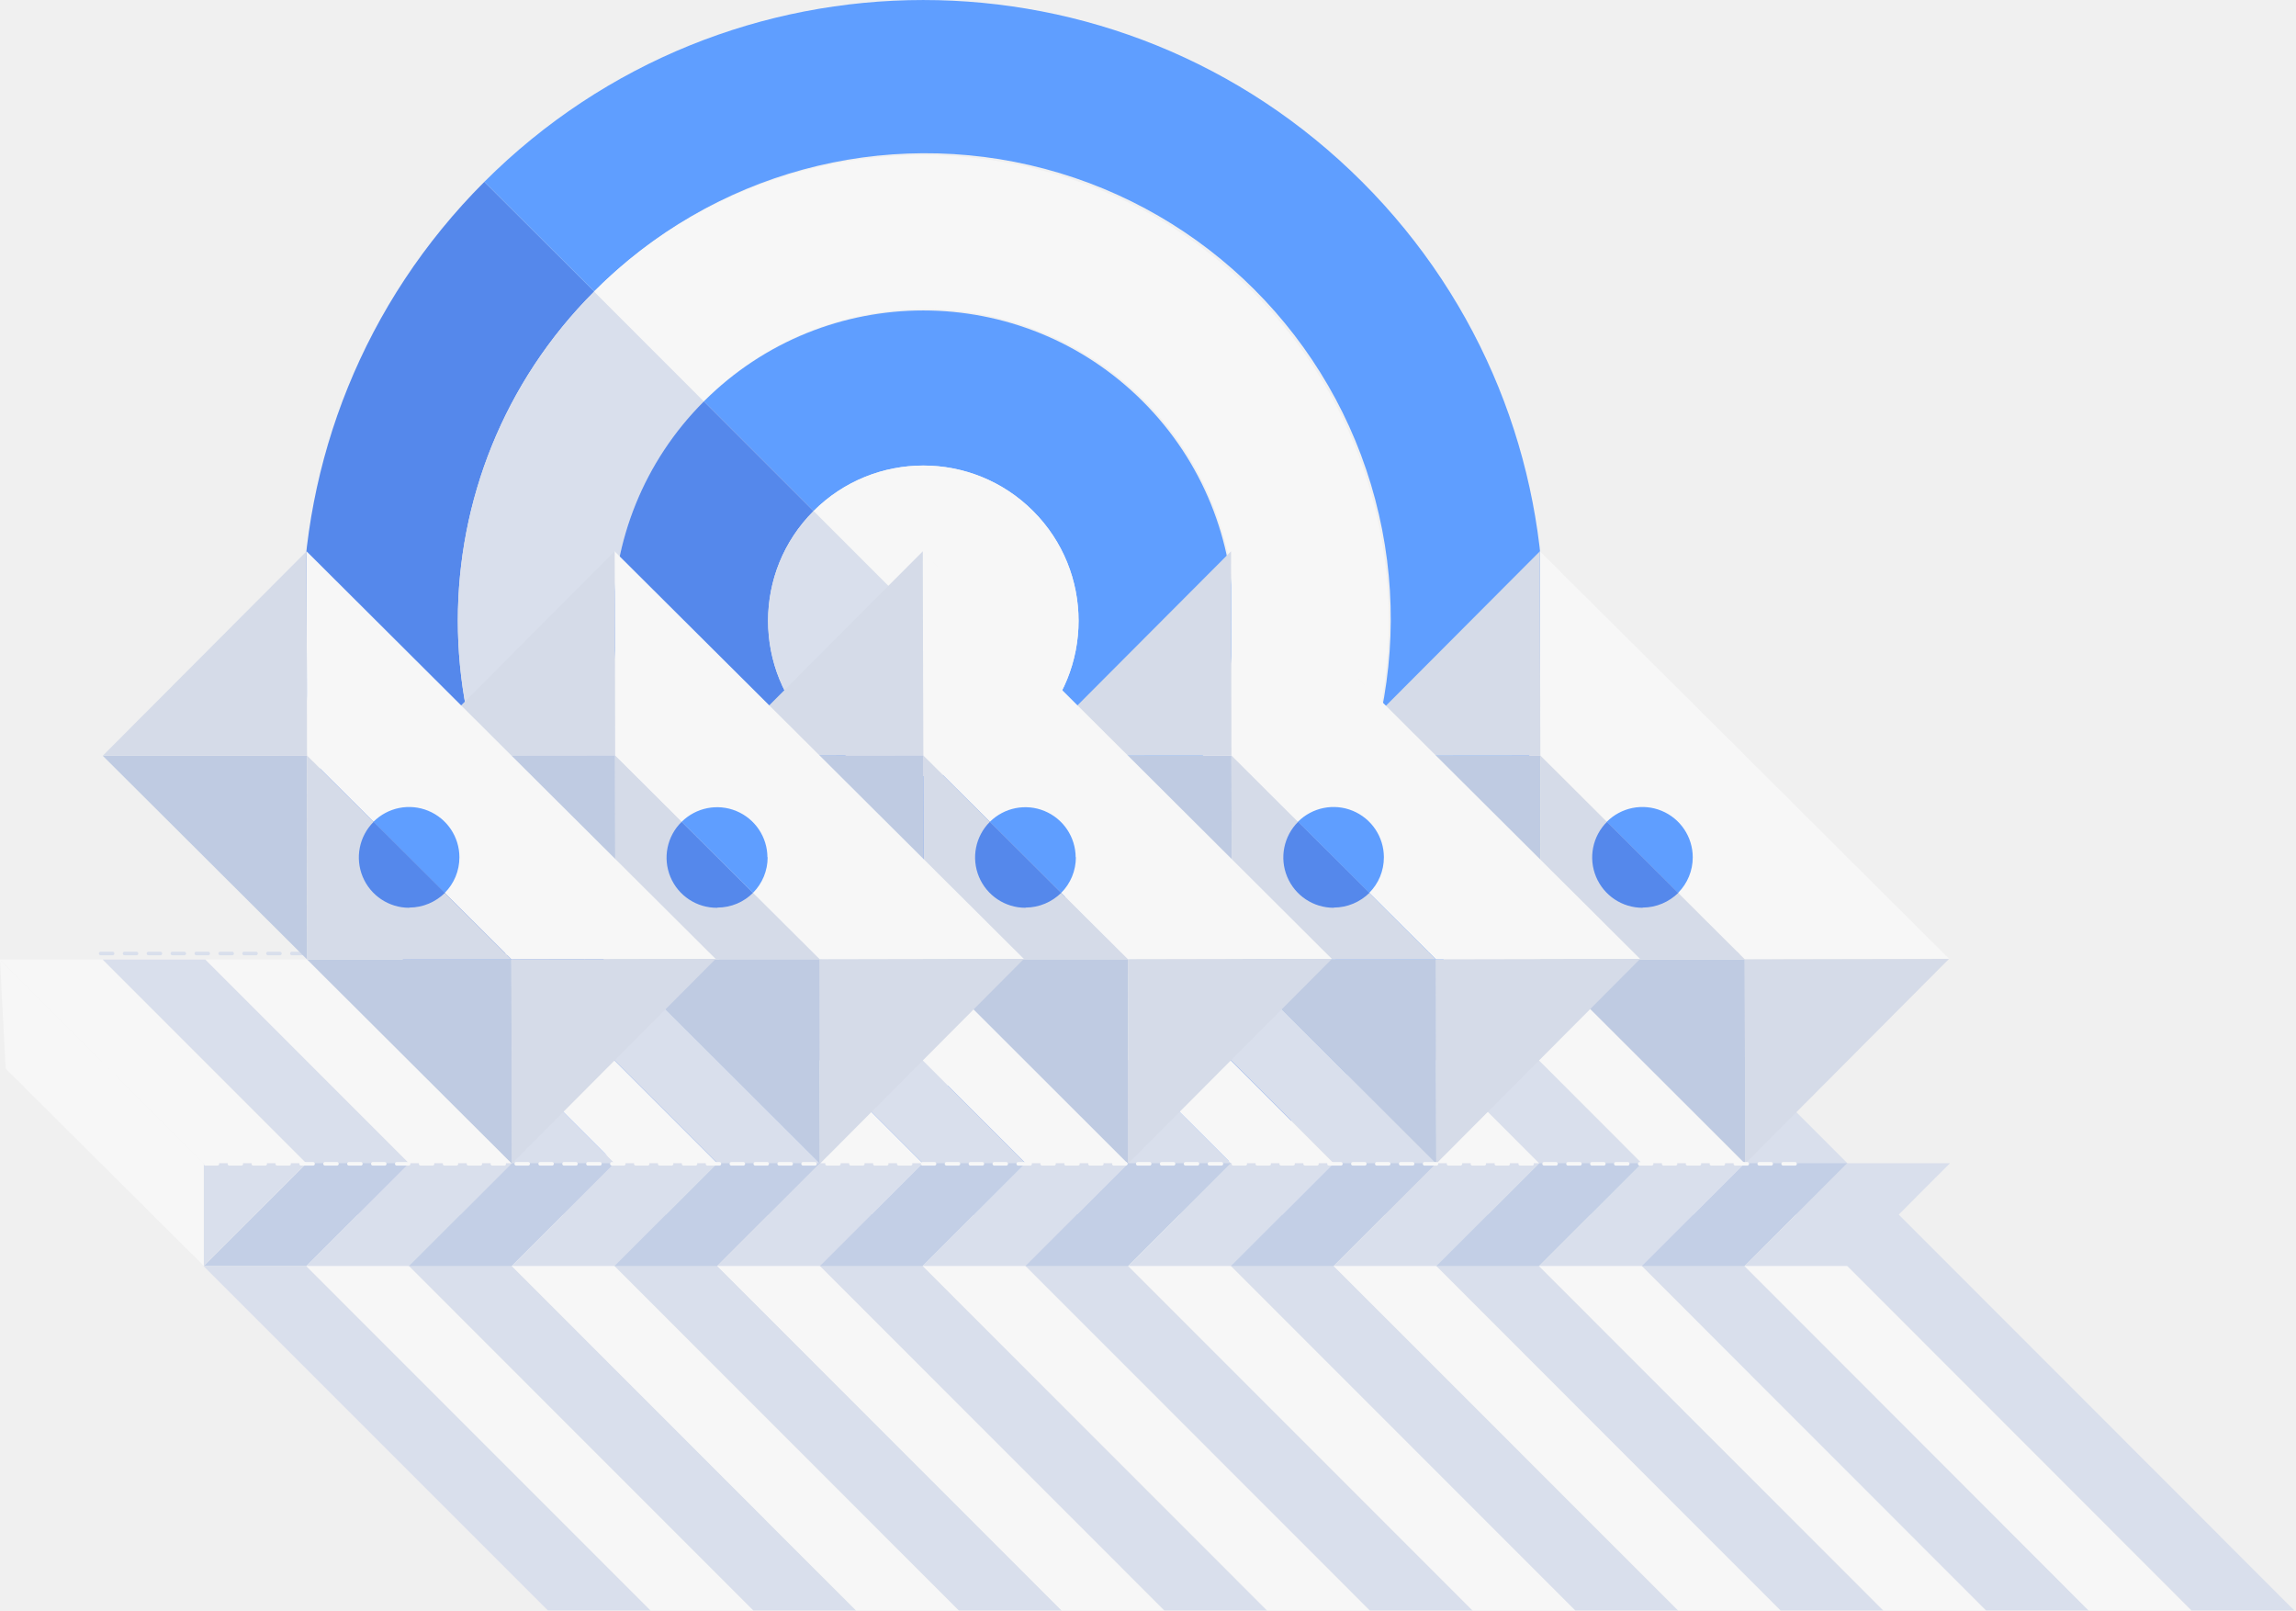
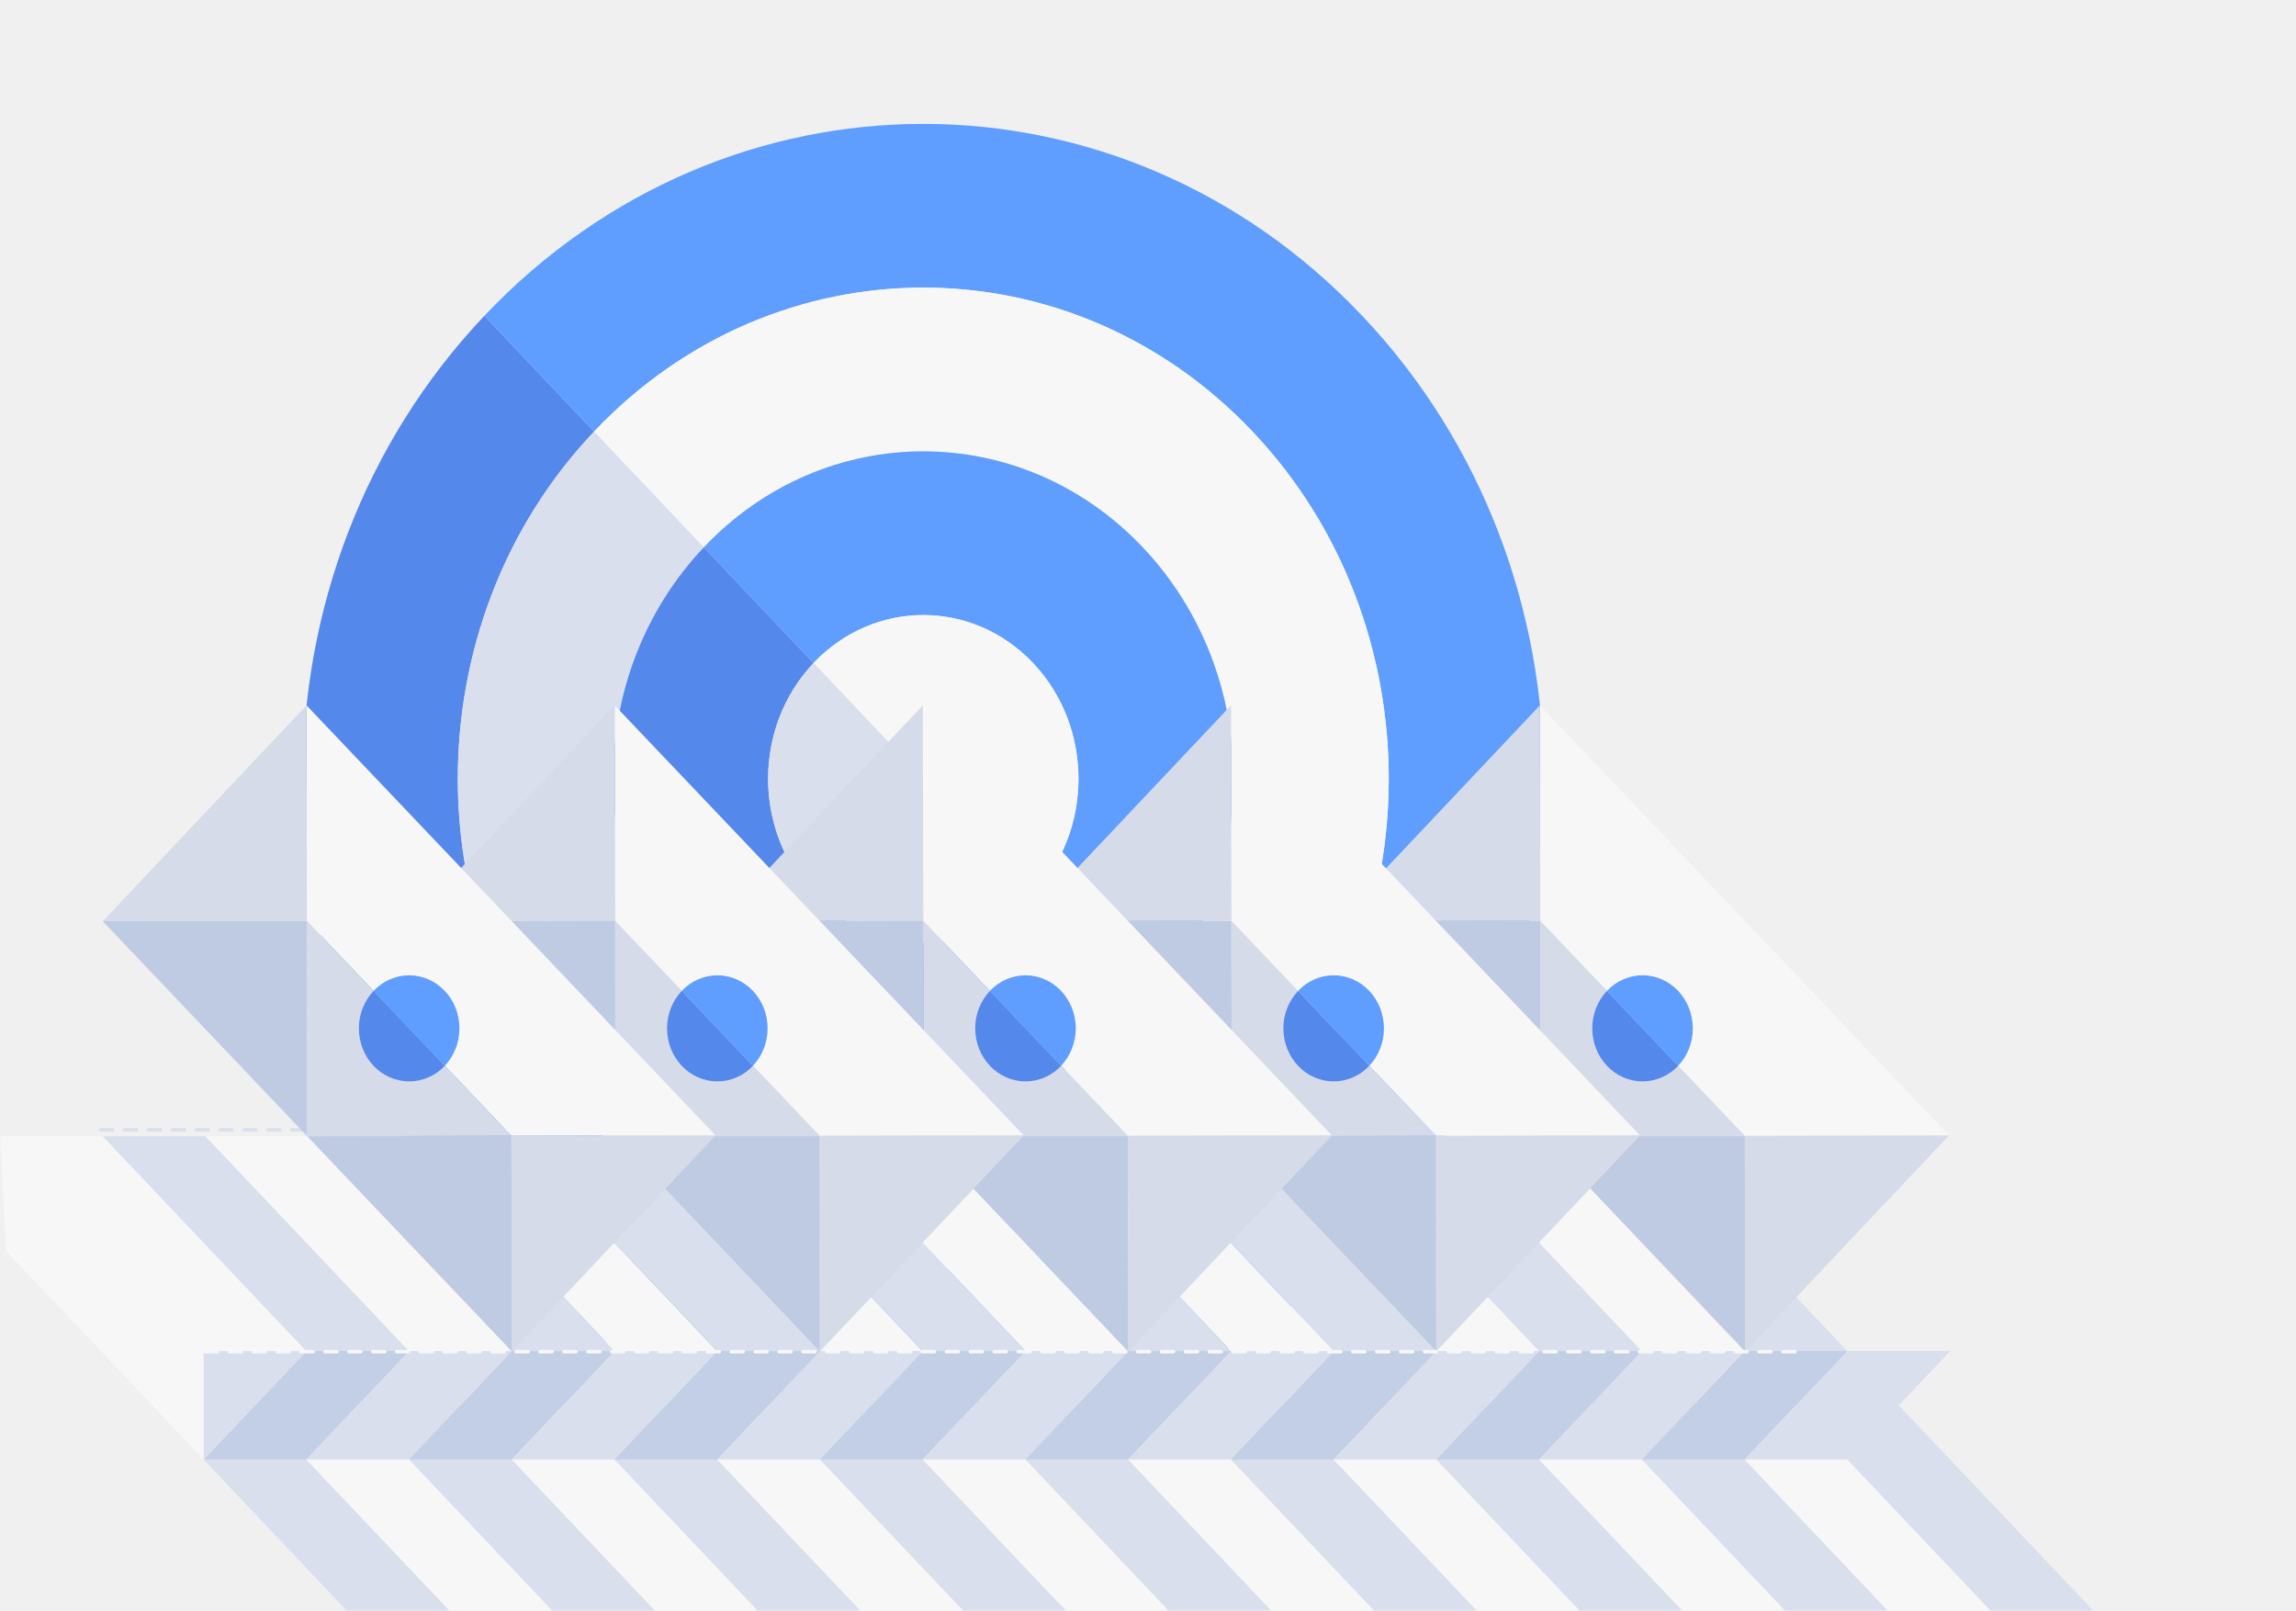
<svg xmlns="http://www.w3.org/2000/svg" fill="none" viewBox="0 0 1095 768">
-   <path fill="#5588EB" d="M283.4 139L231 86.7a296 296 0 000 418.7l52.4-52.4a222 222 0 010-314z" />
-   <path fill="#5F9EFF" d="M649.6 86.7a296 296 0 00-418.6 0l52.4 52.3a222 222 0 11313.9 314l52.3 52.4a296 296 0 000-418.7z" />
-   <path fill="#5588EB" d="M283.4 453L231 505.4a296 296 0 00418.6 0L597.3 453a222 222 0 01-314 0z" />
-   <path fill="#D9DFEC" d="M335.7 400.7L283.4 453a222 222 0 00313.9 0L545 400.7a148 148 0 01-209.3 0z" />
-   <path fill="#D9DFEC" d="M335.7 191.4L283.4 139a222 222 0 000 314l52.3-52.3a148 148 0 010-209.3z" />
-   <path fill="#F7F7F7" d="M597.3 139a222 222 0 00-314 0l52.4 52.4A148 148 0 11545 400.7l52.3 52.3a222 222 0 000-314z" />
-   <path fill="#5588EB" d="M388 348.4l-52.3 52.3a148 148 0 00209.3 0l-52.3-52.3a74 74 0 01-104.7 0z" />
-   <path fill="#5F9EFF" d="M545 191.4a148 148 0 00-209.3 0l52.3 52.3a74 74 0 11104.7 104.7l52.3 52.3a148 148 0 000-209.3z" />
-   <path fill="#5588EB" d="M335.7 400.7l52.3-52.3a74 74 0 010-104.7l-52.3-52.3a148 148 0 000 209.3z" />
-   <path fill="#F7F7F7" d="M492.7 243.7a74 74 0 00-104.7 0l52.3 52.3 52.4 52.4a74 74 0 000-104.7z" />
-   <path fill="#D9DFEC" d="M388 243.7a74 74 0 000 104.7l52.3-52.4-52.3-52.3zM492.7 348.4L440.3 296 388 348.4a74 74 0 00104.7 0zM146.1 603.8h-49L261.3 768h49L146.1 603.8z" />
-   <path fill="#F7F7F7" d="M49 457.6H0L310.3 768h49L49 457.6z" />
-   <path fill="#D9DFEC" d="M408.3 768L98 457.6H49L359.3 768h49z" />
-   <path fill="#F7F7F7" d="M457.3 768L147 457.6H98L408.3 768h49z" />
-   <path fill="#D9DFEC" d="M506.3 768L196 457.6h-49L457.3 768h49z" />
-   <path fill="#F7F7F7" d="M555.3 768L245 457.6h-49L506.3 768h49z" />
-   <path fill="#D9DFEC" d="M604.3 768L294 457.6h-49L555.3 768h49z" />
-   <path fill="#F7F7F7" d="M653.3 768L343 457.6h-49L604.3 768h49zM294 457.6L604.3 768 294 457.6z" />
-   <path fill="#D9DFEC" d="M702.3 768L392 457.6h-49L653.3 768h49z" />
-   <path fill="#F7F7F7" d="M441 457.6h-49L702.3 768h49L441 457.6z" />
-   <path fill="#D9DFEC" d="M800.3 768L490 457.6h-49L751.3 768h49z" />
-   <path fill="#F7F7F7" d="M849.3 768L538.9 457.6h-49L800.4 768h49z" />
-   <path fill="#D9DFEC" d="M588 457.6h-49L849.2 768h49L587.8 457.6z" />
-   <path fill="#F7F7F7" d="M947.2 768L637 457.6h-49L898.2 768h49z" />
-   <path fill="#D9DFEC" d="M996.2 768L686 457.6h-49L947.2 768h49z" />
-   <path fill="#F7F7F7" d="M735 457.6h-49L996.1 768h49L735 457.6z" />
-   <path fill="#D9DFEC" d="M1094.2 768L784 457.6h-49L1045.2 768h49z" />
-   <path fill="#F7F7F7" d="M97.2 554.7v49L2.7 509.6 0 457.6l97.2 97.1z" />
-   <path fill="#C3CFE6" d="M195.2 554.7l-49 49h-49l49-49h49z" />
-   <path fill="#D9DFEC" d="M244.2 554.7l-49 49h-49l49-49h49z" />
-   <path fill="#C3CFE6" d="M293.1 554.7l-49 49h-49l49-49h49z" />
-   <path fill="#D9DFEC" d="M342.1 554.7l-49 49h-49l49-49h49z" />
-   <path fill="#C3CFE6" d="M391.1 554.7l-49 49h-49l49-49h49z" />
-   <path fill="#D9DFEC" d="M440.1 554.7l-49 49h-49l49-49h49z" />
-   <path fill="#C3CFE6" d="M489.1 554.7l-49 49h-49l49-49h49z" />
-   <path fill="#D9DFEC" d="M538.1 554.7l-49 49h-49l49-49h49z" />
-   <path fill="#C3CFE6" d="M538.1 554.7h49l-49 49h-49l49-49z" />
-   <path fill="#D9DFEC" d="M636.1 554.7l-49 49h-49l49-49h49z" />
-   <path fill="#C3CFE6" d="M685.1 554.7l-49 49h-49l49-49h49z" />
-   <path fill="#D9DFEC" d="M734.1 554.7l-49 49h-49l49-49h49z" />
-   <path fill="#C3CFE6" d="M783.1 554.7l-49 49h-49l49-49h49z" />
-   <path fill="#D9DFEC" d="M832.1 554.7l-49 49h-49l49-49h49z" />
-   <path fill="#C3CFE6" d="M881 554.7l-48.9 49h-49l49-49h49z" />
-   <path fill="#D9DFEC" d="M930 554.7l-48.9 49h-49l49-49h49zM97.2 603.7l49-49h-49v49z" />
-   <path stroke="#D9DFEC" stroke-dasharray="5.7 5.7" stroke-linecap="round" stroke-linejoin="round" stroke-miterlimit="10" stroke-width="1.7" d="M48 454.7h785.2" />
-   <path fill="#F7F7F7" d="M734.6 360.3l-.2-97.4L832 360l97.5 97.2-97.4.2-97.5-97.2z" />
-   <path fill="#BFCBE2" d="M734.8 457.6l-.2-97.3-97.4.1 97.6 97.2zM832.3 554.9l-.2-97.4-97.3.1 97.5 97.3z" />
-   <path fill="#D5DBE8" d="M832.1 457.5l-97.3.1-.2-97.3 97.5 97.2z" />
-   <path fill="#5F9EFF" d="M807.3 408.8a24 24 0 00-41-16.9l34 33.9a24 24 0 007-17z" />
-   <path fill="#5588EB" d="M783.4 432.8c6.6 0 12.6-2.7 17-7l-34-33.9a24 24 0 0017 41z" />
-   <path fill="#D5DBE8" d="M637.2 360.4l97.4-.1-.2-97.4-97.2 97.5zM929.5 457.3l-97.4.2.2 97.4 97.2-97.6z" />
-   <path fill="#F7F7F7" d="M587.3 360.3l-.2-97.4 97.5 97.2 97.6 97.2-97.4.2-97.5-97.2z" />
-   <path fill="#BFCBE2" d="M587.5 457.6l-.2-97.3-97.4.1 97.6 97.2zM685 554.9l-.2-97.4-97.3.1L685 555z" />
-   <path fill="#D5DBE8" d="M684.8 457.5l-97.3.1-.2-97.3 97.5 97.2z" />
-   <path fill="#5F9EFF" d="M660 408.8a24 24 0 00-41-16.9l34 33.9c4.4-4.4 7-10.4 7-17z" />
-   <path fill="#5588EB" d="M636.1 432.8c6.6 0 12.6-2.7 17-7l-34-33.9a24 24 0 0017 41z" />
-   <path fill="#D5DBE8" d="M489.9 360.4l97.4-.1-.2-97.4-97.2 97.5zM782.2 457.3l-97.4.2.2 97.4 97.2-97.6z" />
-   <path fill="#F7F7F7" d="M440.3 360.3l-.2-97.4 97.6 97.2 97.5 97.2-97.3.2-97.6-97.2z" />
-   <path fill="#BFCBE2" d="M440.5 457.6l-.2-97.3-97.4.1 97.6 97.2zM538 554.9l-.1-97.4-97.4.1L538 555z" />
-   <path fill="#D5DBE8" d="M537.9 457.5l-97.4.1-.2-97.3 97.6 97.2z" />
-   <path fill="#5F9EFF" d="M513 408.8a24 24 0 00-40.9-16.9l34 33.9a24 24 0 007-17z" />
-   <path fill="#5588EB" d="M489.1 432.8c6.6 0 12.6-2.7 17-7l-34-33.9a24 24 0 0017 41z" />
-   <path fill="#D5DBE8" d="M343 360.4l97.3-.1-.2-97.4-97.2 97.5zM635.2 457.3l-97.3.2.1 97.4 97.2-97.6z" />
-   <path fill="#F7F7F7" d="M293.3 360.3l-.2-97.4 97.6 97.2 97.6 97.2-97.4.2-97.6-97.2z" />
-   <path fill="#BFCBE2" d="M293.5 457.6l-.2-97.3-97.3.1 97.5 97.2zM391 554.9l-.1-97.4-97.4.1 97.6 97.3z" />
-   <path fill="#D5DBE8" d="M390.9 457.5l-97.4.1-.2-97.3 97.6 97.2z" />
-   <path fill="#5F9EFF" d="M366 408.8a24 24 0 00-40.9-16.9l34 33.9a24 24 0 007-17z" />
-   <path fill="#5588EB" d="M342.2 432.8c6.6 0 12.6-2.7 16.9-7l-34-33.9a23.9 23.9 0 0017 41z" />
-   <path fill="#D5DBE8" d="M196 360.4l97.3-.1-.2-97.4-97.1 97.5zM488.3 457.3l-97.4.2.2 97.4 97.2-97.6z" />
-   <path fill="#F7F7F7" d="M146.4 360.3l-.2-97.4 97.5 97.2 97.6 97.2-97.4.2-97.5-97.2z" />
-   <path fill="#BFCBE2" d="M146.5 457.6l-.1-97.3-97.4.1 97.5 97.2zM244.1 554.9l-.2-97.4-97.4.1 97.6 97.3z" />
-   <path fill="#D5DBE8" d="M244 457.5l-97.5.1-.1-97.3 97.5 97.2z" />
-   <path fill="#5F9EFF" d="M219.1 408.8a24 24 0 00-41-16.9l34 33.9c4.4-4.4 7-10.4 7-17z" />
-   <path fill="#5588EB" d="M195.2 432.8c6.6 0 12.6-2.7 17-7l-34-33.9a24 24 0 0017 41z" />
-   <path fill="#D5DBE8" d="M49 360.4l97.4-.1-.2-97.4L49 360.4zM341.3 457.3l-97.4.2.2 97.4 97.2-97.6z" />
-   <path stroke="#F7F7F7" stroke-dasharray="5.7 5.7" stroke-linecap="round" stroke-linejoin="round" stroke-miterlimit="10" stroke-width="1.7" d="M98 555h759.4" />
+   <g clip-path="url(#clip0)">
+     <path fill="#5588EB" d="M283.37 205.76l-52.33-55.2c-115.58 121.96-115.58 319.7 0 441.67l52.33-55.21c-86.7-91.48-86.7-239.79 0-331.26z" />
+     <path fill="#5F9EFF" d="M649.62 150.55c-115.59-121.96-302.99-121.96-418.58 0l52.33 55.21c86.69-91.47 227.24-91.47 313.93 0s86.69 239.78 0 331.26l52.32 55.2c115.59-121.96 115.59-319.7 0-441.67z" />
+     <path fill="#5588EB" d="M283.37 537.02l-52.33 55.2c115.6 121.97 303 121.97 418.58 0l-52.32-55.2c-86.69 91.47-227.24 91.47-313.93 0z" />
+     <path fill="#D9DFEC" d="M335.69 481.8l-52.32 55.22c86.69 91.47 227.24 91.47 313.93 0l-52.32-55.21c-57.8 60.98-151.5 60.98-209.3 0z" />
+     <path fill="#D9DFEC" d="M335.69 260.97l-52.32-55.21c-86.7 91.47-86.7 239.78 0 331.26l52.32-55.21c-57.8-60.99-57.8-159.86 0-220.84z" />
+     <path fill="#F7F7F7" d="M597.3 205.76c-86.69-91.47-227.24-91.47-313.93 0l52.32 55.2c57.8-60.97 151.5-60.97 209.29 0 57.8 61 57.8 159.86 0 220.85L597.3 537c86.69-91.47 86.69-239.78 0-331.25z" />
+     <path fill="#5588EB" d="M388.01 426.6l-52.32 55.2c57.8 60.99 151.5 60.99 209.29 0l-52.32-55.2c-28.9 30.49-75.75 30.49-104.65 0z" />
+     <path fill="#5F9EFF" d="M544.98 260.97c-57.8-60.98-151.5-60.98-209.3 0l52.33 55.2c28.9-30.48 75.75-30.48 104.65 0 28.9 30.5 28.9 79.94 0 110.43l52.32 55.2c57.8-60.98 57.8-159.85 0-220.83z" />
+     <path fill="#5588EB" d="M335.69 481.8L388 426.6c-28.9-30.5-28.9-79.93 0-110.42l-52.32-55.21c-57.8 60.98-57.8 159.85 0 220.84z" />
+     <path fill="#F7F7F7" d="M492.66 316.18c-28.9-30.5-75.75-30.5-104.65 0l52.32 55.2 52.33 55.22c28.9-30.5 28.9-79.93 0-110.42z" />
+     <path fill="#D9DFEC" d="M388.01 316.18c-28.9 30.5-28.9 79.93 0 110.42l52.32-55.21-52.32-55.21z" />
+     <path fill="#D9DFEC" d="M492.66 426.6l-52.33-55.21-52.32 55.2c28.9 30.5 75.75 30.5 104.65 0zM146.12 696.03h-49l164.19 173.24h49L146.1 696.03z" />
+     <path fill="#F7F7F7" d="M49 541.85H0l310.3 327.42h49L49 541.85z" />
+     <path fill="#D9DFEC" d="M408.3 869.27L98 541.85H49l310.3 327.42h49z" />
+     <path fill="#F7F7F7" d="M457.29 869.27l-310.3-327.42h-49l310.3 327.42h49z" />
+     <path fill="#D9DFEC" d="M506.28 869.27l-310.3-327.42h-49l310.3 327.42h49z" />
+     <path fill="#F7F7F7" d="M555.28 869.27l-310.3-327.42h-49l310.3 327.42h49z" />
+     <path fill="#D9DFEC" d="M604.27 869.27l-310.3-327.42h-49l310.3 327.42h49z" />
+     <path fill="#F7F7F7" d="M653.27 869.27l-310.3-327.42h-49l310.3 327.42h49z" />
+     <path fill="#F7F7F7" d="M293.97 541.85l310.3 327.42-310.3-327.42z" />
+     <path fill="#D9DFEC" d="M702.26 869.27l-310.3-327.42h-49l310.3 327.42h49z" />
+     <path fill="#F7F7F7" d="M440.96 541.85h-49l310.3 327.42h49l-310.3-327.42z" />
+     <path fill="#D9DFEC" d="M800.25 869.27l-310.3-327.42h-49l310.3 327.42h49z" />
+     <path fill="#F7F7F7" d="M849.25 869.27l-310.3-327.42h-49l310.3 327.42h49z" />
+     <path fill="#D9DFEC" d="M587.95 541.85h-49l310.3 327.42h49l-310.3-327.42z" />
+     <path fill="#F7F7F7" d="M947.24 869.27l-310.3-327.42h-49l310.3 327.42h49z" />
+     <path fill="#D9DFEC" d="M996.24 869.27l-310.3-327.42h-49l310.3 327.42h49z" />
+     <path fill="#F7F7F7" d="M734.93 541.85h-49l310.3 327.42h49l-310.3-327.42z" />
+     <path fill="#D9DFEC" d="M1094.23 869.27l-310.3-327.42h-49l310.3 327.42h49z" />
+     <path fill="#F7F7F7" d="M97.17 644.28l-.05 51.75-94.27-99.5-2.8-54.68 97.12 102.43z" />
+     <path fill="#C3CFE6" d="M195.16 644.28l-49 51.7h-49l49-51.7h49z" />
+     <path fill="#D9DFEC" d="M244.15 644.28l-49 51.7h-48.99l49-51.7h49z" />
+     <path fill="#C3CFE6" d="M293.15 644.28l-49 51.7h-49l49-51.7h49z" />
+     <path fill="#D9DFEC" d="M342.14 644.28l-48.99 51.7h-49l49-51.7h49z" />
+     <path fill="#C3CFE6" d="M391.14 644.28l-49 51.7h-48.99l49-51.7h49z" />
+     <path fill="#D9DFEC" d="M440.14 644.28l-49 51.7h-49l49-51.7h49z" />
+     <path fill="#C3CFE6" d="M489.13 644.28l-49 51.7h-48.99l49-51.7h49z" />
+     <path fill="#D9DFEC" d="M538.13 644.28l-49 51.7h-49l49-51.7h49z" />
+     <path fill="#C3CFE6" d="M538.13 644.28h49l-49 51.7h-49l49-51.7z" />
+     <path fill="#D9DFEC" d="M636.12 644.28l-49 51.7h-49l49-51.7h49z" />
+     <path fill="#C3CFE6" d="M685.11 644.28l-49 51.7h-48.99l49-51.7h49z" />
+     <path fill="#D9DFEC" d="M734.1 644.28l-48.99 51.7h-49l49-51.7h49z" />
+     <path fill="#C3CFE6" d="M783.1 644.28l-49 51.7h-48.99l49-51.7h49z" />
+     <path fill="#D9DFEC" d="M832.1 644.28l-49 51.7h-49l49-51.7h49z" />
+     <path fill="#C3CFE6" d="M881.1 644.28l-49 51.7h-49l49-51.7h49z" />
+     <path fill="#D9DFEC" d="M930.09 644.28l-49 51.7h-49l49-51.7h49zM97.17 695.98l49-51.7h-49v51.7z" />
+     <path stroke="#D9DFEC" stroke-dasharray="5.7 5.7" stroke-linecap="round" stroke-linejoin="round" stroke-miterlimit="10" stroke-width="1.7" d="M48 538.78h785.21" />
+     <path fill="#F7F7F7" d="M734.58 439.12l-.18-102.75 97.56 102.56 97.55 102.55-97.37.2-97.56-102.56z" />
+     <path fill="#BFCBE2" d="M734.76 541.87l-.18-102.75-97.37.2 97.55 102.55zM832.32 644.42l-.18-102.75-97.38.2 97.56 102.55z" />
+     <path fill="#D5DBE8" d="M832.14 541.68l-97.38.19-.18-102.75 97.56 102.56z" />
+     <path fill="#5F9EFF" d="M807.33 490.35c-.02-13.97-10.78-25.27-24.01-25.25a23.3 23.3 0 00-16.94 7.45l33.96 35.7c4.33-4.58 7-10.91 7-17.9z" />
+     <path fill="#5588EB" d="M783.4 515.7a23.29 23.29 0 0016.94-7.45l-33.96-35.7a25.94 25.94 0 00-7 17.9c.03 13.97 10.78 25.27 24.02 25.24z" />
+     <path fill="#D5DBE8" d="M637.2 439.31l97.38-.19-.18-102.75-97.2 102.94zM929.51 541.48l-97.37.2.18 102.74 97.2-102.94z" />
+     <path fill="#F7F7F7" d="M587.27 439.12l-.18-102.75 97.56 102.56 97.55 102.55-97.37.2-97.56-102.56z" />
+     <path fill="#BFCBE2" d="M587.46 541.87l-.19-102.75-97.37.2 97.56 102.55zM685.01 644.42l-.18-102.75-97.37.2L685 644.42z" />
+     <path fill="#D5DBE8" d="M684.83 541.68l-97.37.19-.19-102.75 97.56 102.56z" />
+     <path fill="#5F9EFF" d="M660.02 490.35c-.02-13.97-10.77-25.27-24.01-25.25a23.3 23.3 0 00-16.94 7.45l33.96 35.7c4.34-4.58 7-10.91 7-17.9z" />
+     <path fill="#5588EB" d="M636.1 515.7a23.29 23.29 0 0016.93-7.45l-33.96-35.7a25.94 25.94 0 00-7 17.9c.03 13.97 10.79 25.27 24.03 25.24z" />
+     <path fill="#D5DBE8" d="M489.9 439.31l97.37-.19-.18-102.75-97.2 102.94zM782.2 541.48l-97.37.2.18 102.74 97.2-102.94z" />
+     <path fill="#F7F7F7" d="M440.3 439.12l-.18-102.75 97.56 102.56 97.55 102.55-97.37.2-97.56-102.56z" />
+     <path fill="#BFCBE2" d="M440.49 541.87l-.19-102.75-97.37.2 97.56 102.55z" />
+     <path fill="#BFCBE2" d="M538.04 644.42l-.18-102.75-97.38.2 97.56 102.55z" />
+     <path fill="#D5DBE8" d="M537.86 541.68l-97.38.19-.18-102.75 97.56 102.56z" />
+     <path fill="#5F9EFF" d="M513.05 490.35c-.02-13.97-10.77-25.27-24.01-25.25a23.3 23.3 0 00-16.94 7.45l33.96 35.7c4.33-4.58 7-10.91 7-17.9z" />
+     <path fill="#5588EB" d="M489.13 515.7a23.29 23.29 0 0016.93-7.45l-33.96-35.7a25.94 25.94 0 00-7 17.9c.03 13.97 10.79 25.27 24.03 25.24z" />
+     <path fill="#D5DBE8" d="M342.93 439.31l97.37-.19-.18-102.75-97.2 102.94zM635.23 541.48l-97.37.2.18 102.74 97.2-102.94z" />
+     <path fill="#F7F7F7" d="M293.33 439.12l-.18-102.75 97.56 102.56 97.55 102.55-97.37.2-97.56-102.56z" />
+     <path fill="#BFCBE2" d="M293.51 541.87l-.18-102.75-97.37.2 97.55 102.55zM391.07 644.42l-.18-102.75-97.38.2 97.56 102.55z" />
+     <path fill="#D5DBE8" d="M390.89 541.68l-97.38.19-.18-102.75 97.56 102.56z" />
+     <path fill="#5F9EFF" d="M366.08 490.35c-.02-13.97-10.77-25.27-24.01-25.25a23.3 23.3 0 00-16.94 7.45l33.96 35.7c4.33-4.58 7-10.91 7-17.9z" />
+     <path fill="#5588EB" d="M342.15 515.7a23.28 23.28 0 0016.94-7.45l-33.96-35.7a25.93 25.93 0 00-7 17.9c.03 13.97 10.79 25.27 24.02 25.24z" />
+     <path fill="#D5DBE8" d="M195.96 439.31l97.37-.19-.18-102.75-97.2 102.94zM488.26 541.48l-97.37.2.18 102.74 97.2-102.94z" />
+     <path fill="#F7F7F7" d="M146.36 439.12l-.18-102.75 97.55 102.56 97.56 102.55-97.37.2-97.56-102.56z" />
+     <path fill="#BFCBE2" d="M146.54 541.87l-.18-102.75-97.37.2 97.55 102.55zM244.1 644.42l-.18-102.75-97.38.2 97.56 102.55z" />
+     <path fill="#D5DBE8" d="M243.92 541.68l-97.38.19-.18-102.75 97.56 102.56z" />
+     <path fill="#5F9EFF" d="M219.11 490.35c-.02-13.97-10.78-25.27-24.02-25.25a23.3 23.3 0 00-16.93 7.45l33.96 35.7c4.33-4.58 7-10.91 7-17.9z" />
+     <path fill="#5588EB" d="M195.18 515.7a23.28 23.28 0 0016.94-7.45l-33.96-35.7a25.94 25.94 0 00-7 17.9c.03 13.97 10.78 25.27 24.02 25.24z" />
+     <path fill="#D5DBE8" d="M48.99 439.31l97.37-.19-.18-102.75-97.2 102.94zM341.3 541.48l-97.38.2.18 102.74 97.2-102.94z" />
+     <path stroke="#F7F7F7" stroke-dasharray="5.7 5.7" stroke-linecap="round" stroke-linejoin="round" stroke-miterlimit="10" stroke-width="1.7" d="M97.97 644.6H857.4" />
+   </g>
+   <defs>
+     <clipPath id="clip0">
+       <path fill="#fff" d="M0 0h1095v768H0z" />
+     </clipPath>
+   </defs>
</svg>
